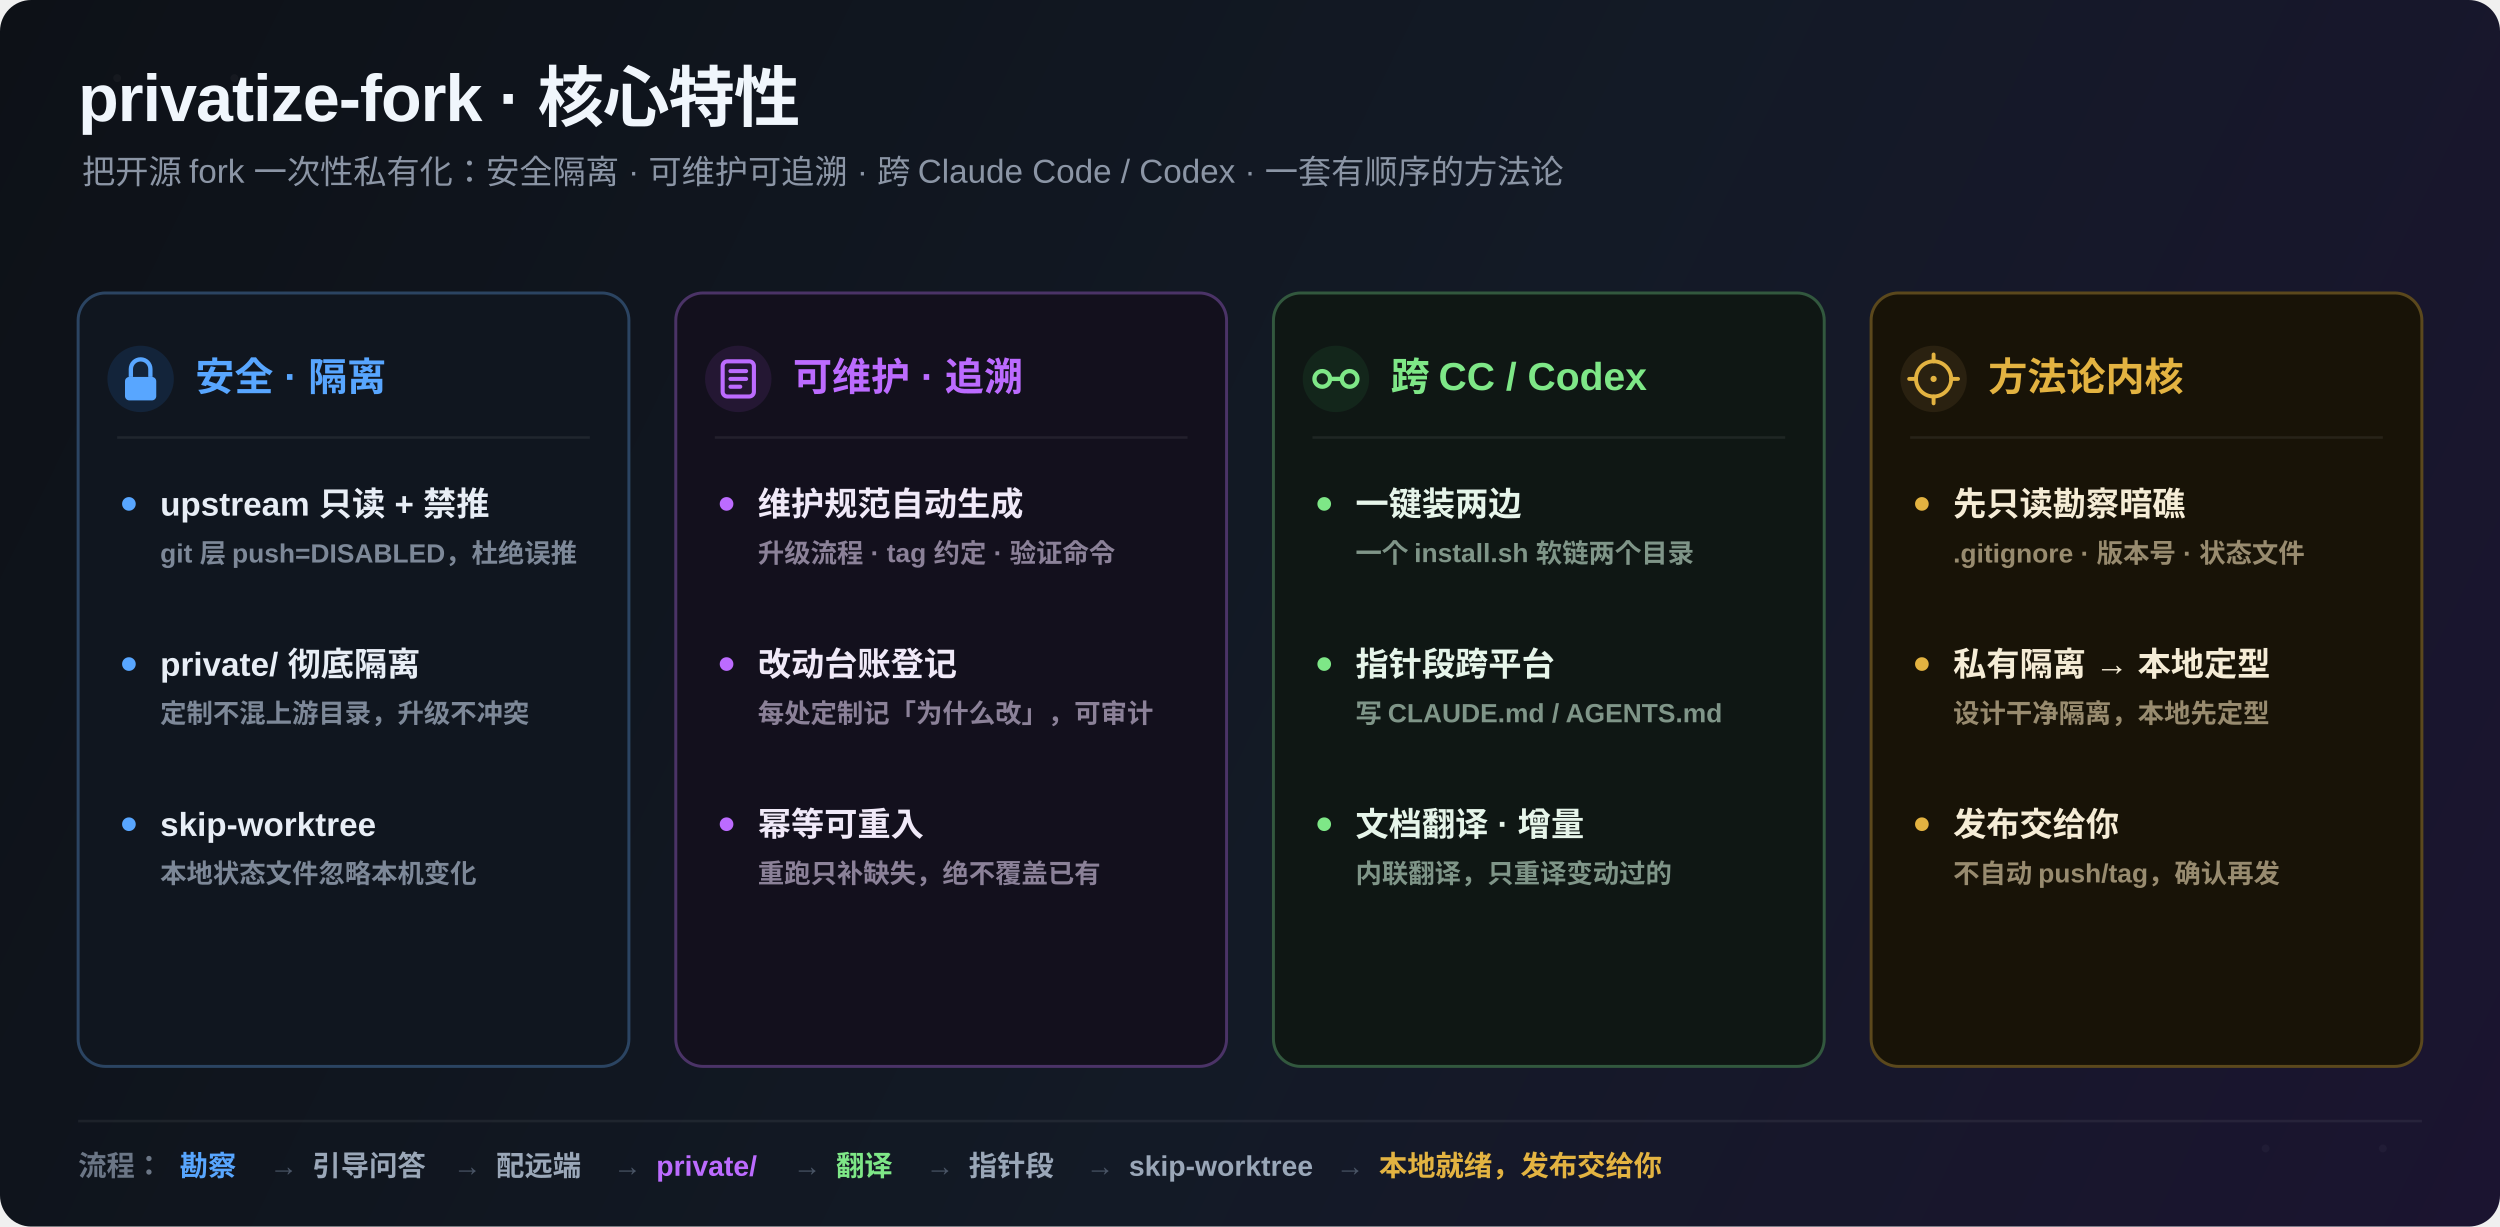
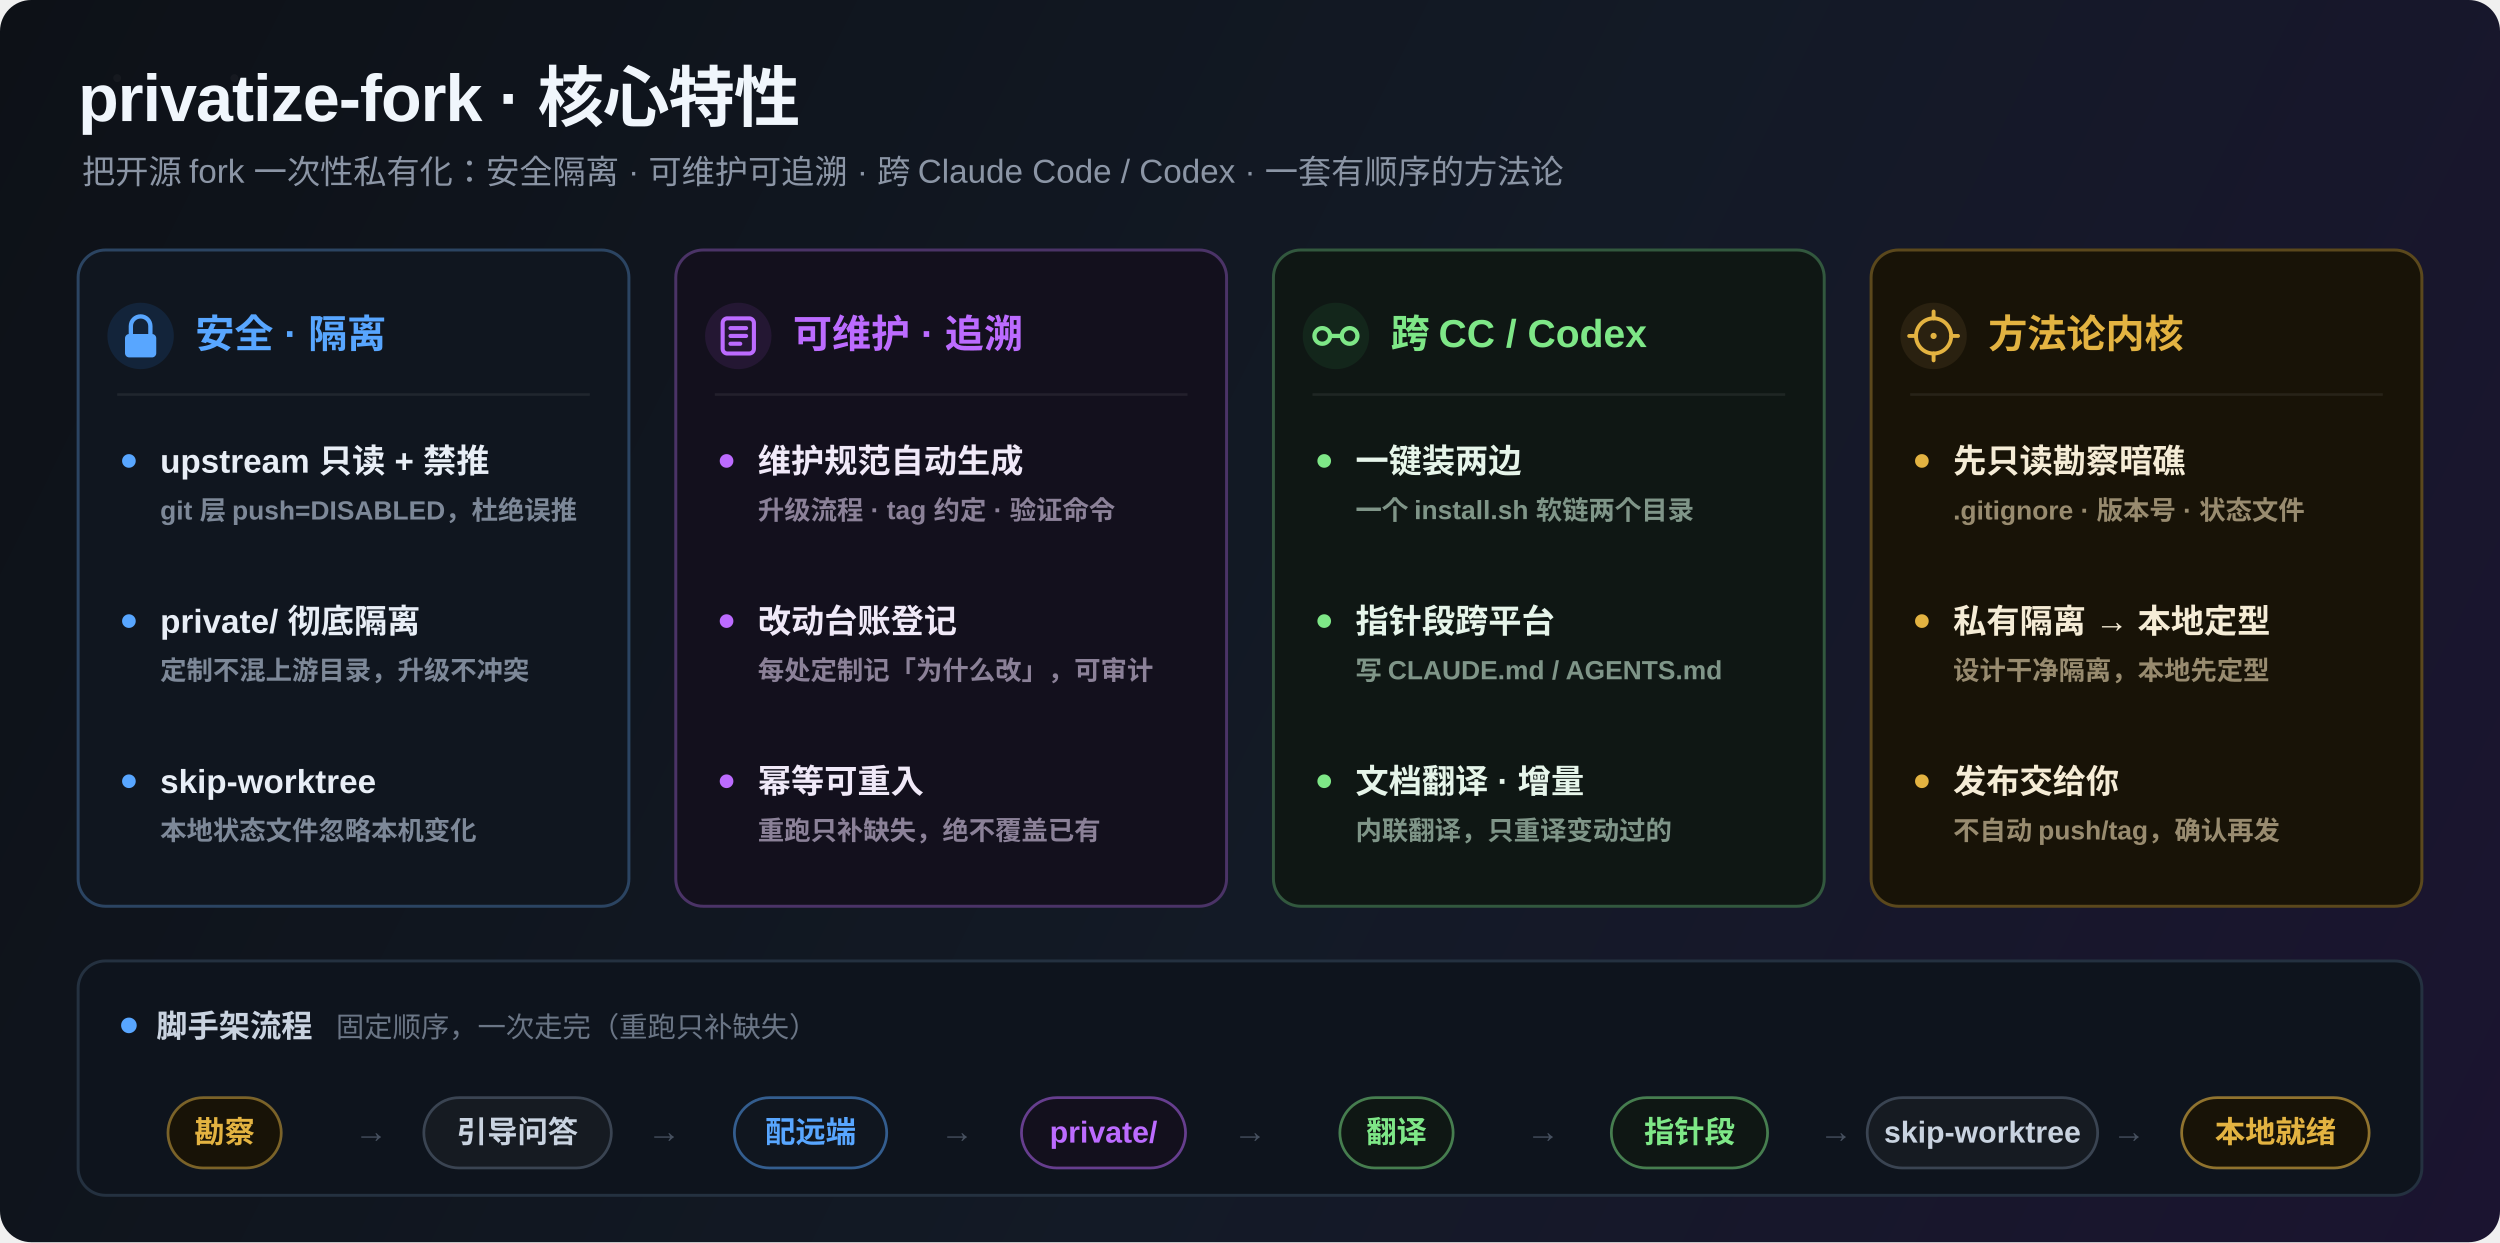
- <svg xmlns="http://www.w3.org/2000/svg" width="1280" height="628" viewBox="0 0 1280 628" fill="none" font-family="'SF Pro Display','Helvetica Neue',Arial,sans-serif">
+ <svg xmlns="http://www.w3.org/2000/svg" width="1280" height="636" viewBox="0 0 1280 636" fill="none" font-family="'SF Pro Display','Helvetica Neue',Arial,sans-serif">
  <defs>
-     <linearGradient id="bg" x1="0" y1="0" x2="1280" y2="628" gradientUnits="userSpaceOnUse">
+     <linearGradient id="bg" x1="0" y1="0" x2="1280" y2="636" gradientUnits="userSpaceOnUse">
      <stop offset="0" stop-color="#0d1117" />
      <stop offset="0.55" stop-color="#131a26" />
      <stop offset="1" stop-color="#1b1430" />
    </linearGradient>
  </defs>
-   <rect width="1280" height="628" rx="16" fill="url(#bg)" />
+   <rect width="1280" height="636" rx="16" fill="url(#bg)" />
  <g fill="#ffffff" opacity="0.035">
    <circle cx="60" cy="40" r="2" />
    <circle cx="120" cy="40" r="2" />
-     <circle cx="1220" cy="588" r="2" />
-     <circle cx="1160" cy="588" r="2" />
+     <circle cx="1220" cy="596" r="2" />
+     <circle cx="1160" cy="596" r="2" />
  </g>
  <text x="40" y="62" font-size="34" font-weight="700" fill="#f0f6fc" letter-spacing="-0.5">privatize-fork · 核心特性</text>
  <text x="42" y="94" font-size="17" font-weight="500" fill="#8b95a5">把开源 fork 一次性私有化：安全隔离 · 可维护可追溯 · 跨 Claude Code / Codex · 一套有顺序的方法论</text>
-   <g transform="translate(40,150)">
-     <rect width="282" height="396" rx="14" fill="#10161f" stroke="#22303f" stroke-width="1.5" />
-     <rect width="282" height="396" rx="14" fill="none" stroke="#58a6ff" stroke-opacity="0.18" stroke-width="1.5" />
+   <g transform="translate(40,128)">
+     <rect width="282" height="336" rx="14" fill="#10161f" stroke="#22303f" stroke-width="1.5" />
+     <rect width="282" height="336" rx="14" fill="none" stroke="#58a6ff" stroke-opacity="0.18" stroke-width="1.5" />
    <circle cx="32" cy="44" r="17" fill="#13243a" />
    <g transform="translate(32,44)">
      <rect x="-8" y="-1" width="16" height="12" rx="2.2" fill="#58a6ff" />
      <path d="M-5 -1 v-4 a5 5 0 0 1 10 0 v4" stroke="#58a6ff" stroke-width="2.2" fill="none" />
    </g>
    <text x="60" y="50" font-size="20" font-weight="700" fill="#58a6ff">安全 · 隔离</text>
    <line x1="20" y1="74" x2="262" y2="74" stroke="#ffffff" stroke-opacity="0.07" stroke-width="1.3" />
    <g font-weight="600">
      <circle cx="26" cy="108" r="3.5" fill="#58a6ff" />
      <text x="42" y="114" font-size="17" fill="#e8eef6">upstream 只读 + 禁推</text>
      <text x="42" y="138" font-size="13.5" fill="#7d8898">git 层 push=DISABLED，杜绝误推</text>
      <circle cx="26" cy="190" r="3.5" fill="#58a6ff" />
      <text x="42" y="196" font-size="17" fill="#e8eef6">private/ 彻底隔离</text>
      <text x="42" y="220" font-size="13.5" fill="#7d8898">定制不混上游目录，升级不冲突</text>
      <circle cx="26" cy="272" r="3.5" fill="#58a6ff" />
      <text x="42" y="278" font-size="17" fill="#e8eef6">skip-worktree</text>
      <text x="42" y="302" font-size="13.5" fill="#7d8898">本地状态文件忽略本机变化</text>
    </g>
  </g>
-   <g transform="translate(346,150)">
-     <rect width="282" height="396" rx="14" fill="#13101d" stroke="#332746" stroke-width="1.5" />
-     <rect width="282" height="396" rx="14" fill="none" stroke="#bc6bff" stroke-opacity="0.18" stroke-width="1.5" />
+   <g transform="translate(346,128)">
+     <rect width="282" height="336" rx="14" fill="#13101d" stroke="#332746" stroke-width="1.5" />
+     <rect width="282" height="336" rx="14" fill="none" stroke="#bc6bff" stroke-opacity="0.18" stroke-width="1.5" />
    <circle cx="32" cy="44" r="17" fill="#241733" />
    <g transform="translate(32,44)" stroke="#bc6bff" stroke-width="2.1" stroke-linecap="round">
      <rect x="-8" y="-9" width="16" height="18" rx="2.4" fill="none" />
      <line x1="-4" y1="-4" x2="4" y2="-4" />
      <line x1="-4" y1="0" x2="4" y2="0" />
      <line x1="-4" y1="4" x2="1" y2="4" />
    </g>
    <text x="60" y="50" font-size="20" font-weight="700" fill="#bc6bff">可维护 · 追溯</text>
    <line x1="20" y1="74" x2="262" y2="74" stroke="#ffffff" stroke-opacity="0.07" stroke-width="1.3" />
    <g font-weight="600">
      <circle cx="26" cy="108" r="3.5" fill="#bc6bff" />
      <text x="42" y="114" font-size="17" fill="#f0e9f8">维护规范自动生成</text>
      <text x="42" y="138" font-size="13.5" fill="#8b8198">升级流程 · tag 约定 · 验证命令</text>
      <circle cx="26" cy="190" r="3.5" fill="#bc6bff" />
      <text x="42" y="196" font-size="17" fill="#f0e9f8">改动台账登记</text>
      <text x="42" y="220" font-size="13.5" fill="#8b8198">每处定制记「为什么改」，可审计</text>
      <circle cx="26" cy="272" r="3.5" fill="#bc6bff" />
      <text x="42" y="278" font-size="17" fill="#f0e9f8">幂等可重入</text>
      <text x="42" y="302" font-size="13.5" fill="#8b8198">重跑只补缺失，绝不覆盖已有</text>
    </g>
  </g>
-   <g transform="translate(652,150)">
-     <rect width="282" height="396" rx="14" fill="#0f1714" stroke="#22392e" stroke-width="1.5" />
-     <rect width="282" height="396" rx="14" fill="none" stroke="#7ee787" stroke-opacity="0.18" stroke-width="1.5" />
+   <g transform="translate(652,128)">
+     <rect width="282" height="336" rx="14" fill="#0f1714" stroke="#22392e" stroke-width="1.5" />
+     <rect width="282" height="336" rx="14" fill="none" stroke="#7ee787" stroke-opacity="0.18" stroke-width="1.5" />
    <circle cx="32" cy="44" r="17" fill="#13261b" />
    <g transform="translate(32,44)" stroke="#7ee787" stroke-width="2.2" fill="none" stroke-linecap="round">
      <circle cx="-7" cy="0" r="4" />
      <circle cx="7" cy="0" r="4" />
      <line x1="-3" y1="0" x2="3" y2="0" />
    </g>
    <text x="60" y="50" font-size="20" font-weight="700" fill="#7ee787">跨 CC / Codex</text>
    <line x1="20" y1="74" x2="262" y2="74" stroke="#ffffff" stroke-opacity="0.07" stroke-width="1.3" />
    <g font-weight="600">
      <circle cx="26" cy="108" r="3.5" fill="#7ee787" />
      <text x="42" y="114" font-size="17" fill="#e6f5ea">一键装两边</text>
      <text x="42" y="138" font-size="13.5" fill="#7f9588">一个 install.sh 软链两个目录</text>
      <circle cx="26" cy="190" r="3.5" fill="#7ee787" />
      <text x="42" y="196" font-size="17" fill="#e6f5ea">指针段跨平台</text>
      <text x="42" y="220" font-size="13.5" fill="#7f9588">写 CLAUDE.md / AGENTS.md</text>
      <circle cx="26" cy="272" r="3.5" fill="#7ee787" />
      <text x="42" y="278" font-size="17" fill="#e6f5ea">文档翻译 · 增量</text>
      <text x="42" y="302" font-size="13.5" fill="#7f9588">内联翻译，只重译变动过的</text>
    </g>
  </g>
-   <g transform="translate(958,150)">
-     <rect width="282" height="396" rx="14" fill="#181307" stroke="#3d3115" stroke-width="1.5" />
-     <rect width="282" height="396" rx="14" fill="none" stroke="#e3b341" stroke-opacity="0.18" stroke-width="1.5" />
+   <g transform="translate(958,128)">
+     <rect width="282" height="336" rx="14" fill="#181307" stroke="#3d3115" stroke-width="1.5" />
+     <rect width="282" height="336" rx="14" fill="none" stroke="#e3b341" stroke-opacity="0.18" stroke-width="1.5" />
    <circle cx="32" cy="44" r="17" fill="#2a2110" />
    <g transform="translate(32,44)" stroke="#e3b341" stroke-width="2" fill="none" stroke-linecap="round">
      <circle cx="0" cy="0" r="9" />
      <circle cx="0" cy="0" r="1.6" fill="#e3b341" stroke="none" />
      <line x1="0" y1="-9" x2="0" y2="-12.5" />
      <line x1="0" y1="9" x2="0" y2="12.5" />
      <line x1="-9" y1="0" x2="-12.5" y2="0" />
      <line x1="9" y1="0" x2="12.5" y2="0" />
    </g>
    <text x="60" y="50" font-size="20" font-weight="700" fill="#e3b341">方法论内核</text>
    <line x1="20" y1="74" x2="262" y2="74" stroke="#ffffff" stroke-opacity="0.07" stroke-width="1.3" />
    <g font-weight="600">
      <circle cx="26" cy="108" r="3.5" fill="#e3b341" />
      <text x="42" y="114" font-size="17" fill="#f5ecd6">先只读勘察暗礁</text>
      <text x="42" y="138" font-size="13.5" fill="#988b6f">.gitignore · 版本号 · 状态文件</text>
      <circle cx="26" cy="190" r="3.5" fill="#e3b341" />
      <text x="42" y="196" font-size="17" fill="#f5ecd6">私有隔离 → 本地定型</text>
      <text x="42" y="220" font-size="13.5" fill="#988b6f">设计干净隔离，本地先定型</text>
      <circle cx="26" cy="272" r="3.5" fill="#e3b341" />
      <text x="42" y="278" font-size="17" fill="#f5ecd6">发布交给你</text>
      <text x="42" y="302" font-size="13.5" fill="#988b6f">不自动 push/tag，确认再发</text>
    </g>
  </g>
-   <line x1="40" y1="574" x2="1240" y2="574" stroke="#ffffff" stroke-opacity="0.06" stroke-width="1.3" />
-   <g transform="translate(0,602)" font-size="14.5" font-weight="600">
-     <text x="40" y="0" fill="#6b7686">流程：</text>
-     <text x="92" y="0" fill="#58a6ff">勘察</text>
-     <text x="138" y="0" fill="#4a5566">→</text>
-     <text x="160" y="0" fill="#9aa7b8">引导问答</text>
-     <text x="232" y="0" fill="#4a5566">→</text>
-     <text x="254" y="0" fill="#9aa7b8">配远端</text>
-     <text x="314" y="0" fill="#4a5566">→</text>
-     <text x="336" y="0" fill="#bc6bff">private/</text>
-     <text x="406" y="0" fill="#4a5566">→</text>
-     <text x="428" y="0" fill="#7ee787">翻译</text>
-     <text x="474" y="0" fill="#4a5566">→</text>
-     <text x="496" y="0" fill="#9aa7b8">指针段</text>
-     <text x="556" y="0" fill="#4a5566">→</text>
-     <text x="578" y="0" fill="#9aa7b8">skip-worktree</text>
-     <text x="684" y="0" fill="#4a5566">→</text>
-     <text x="706" y="0" fill="#e3b341">本地就绪，发布交给你</text>
+   <rect x="40" y="492" width="1200" height="120" rx="14" fill="#0e141d" stroke="#243140" stroke-width="1.5" />
+   <circle cx="66" cy="525" r="4" fill="#58a6ff" />
+   <text x="80" y="531" font-size="16" font-weight="700" fill="#c9d3e0">脚手架流程</text>
+   <text x="172" y="531" font-size="14.5" font-weight="500" fill="#6b7686">固定顺序，一次走完（重跑只补缺失）</text>
+   <g font-size="15.5" font-weight="600" text-anchor="middle">
+     <g fill="#46505f" font-size="17">
+       <text x="190" y="585">→</text>
+       <text x="340" y="585">→</text>
+       <text x="490" y="585">→</text>
+       <text x="640" y="585">→</text>
+       <text x="790" y="585">→</text>
+       <text x="940" y="585">→</text>
+       <text x="1090" y="585">→</text>
+     </g>
+     <rect x="86" y="562" width="58" height="36" rx="18" fill="#181307" stroke="#e3b341" stroke-opacity="0.5" stroke-width="1.4" />
+     <text x="115" y="585" fill="#e3b341">勘察</text>
+     <rect x="217" y="562" width="96" height="36" rx="18" fill="#161b22" stroke="#3a4452" stroke-width="1.4" />
+     <text x="265" y="585" fill="#c9d3e0">引导问答</text>
+     <rect x="376" y="562" width="78" height="36" rx="18" fill="#10161f" stroke="#58a6ff" stroke-opacity="0.5" stroke-width="1.4" />
+     <text x="415" y="585" fill="#58a6ff">配远端</text>
+     <rect x="523" y="562" width="84" height="36" rx="18" fill="#13101d" stroke="#bc6bff" stroke-opacity="0.5" stroke-width="1.4" />
+     <text x="565" y="585" fill="#bc6bff">private/</text>
+     <rect x="686" y="562" width="58" height="36" rx="18" fill="#0f1714" stroke="#7ee787" stroke-opacity="0.5" stroke-width="1.4" />
+     <text x="715" y="585" fill="#7ee787">翻译</text>
+     <rect x="825" y="562" width="80" height="36" rx="18" fill="#0f1714" stroke="#7ee787" stroke-opacity="0.5" stroke-width="1.4" />
+     <text x="865" y="585" fill="#7ee787">指针段</text>
+     <rect x="956" y="562" width="118" height="36" rx="18" fill="#161b22" stroke="#3a4452" stroke-width="1.4" />
+     <text x="1015" y="585" fill="#c9d3e0">skip-worktree</text>
+     <rect x="1117" y="562" width="96" height="36" rx="18" fill="#181307" stroke="#e3b341" stroke-opacity="0.6" stroke-width="1.4" />
+     <text x="1165" y="585" fill="#e3b341">本地就绪</text>
  </g>
</svg>
